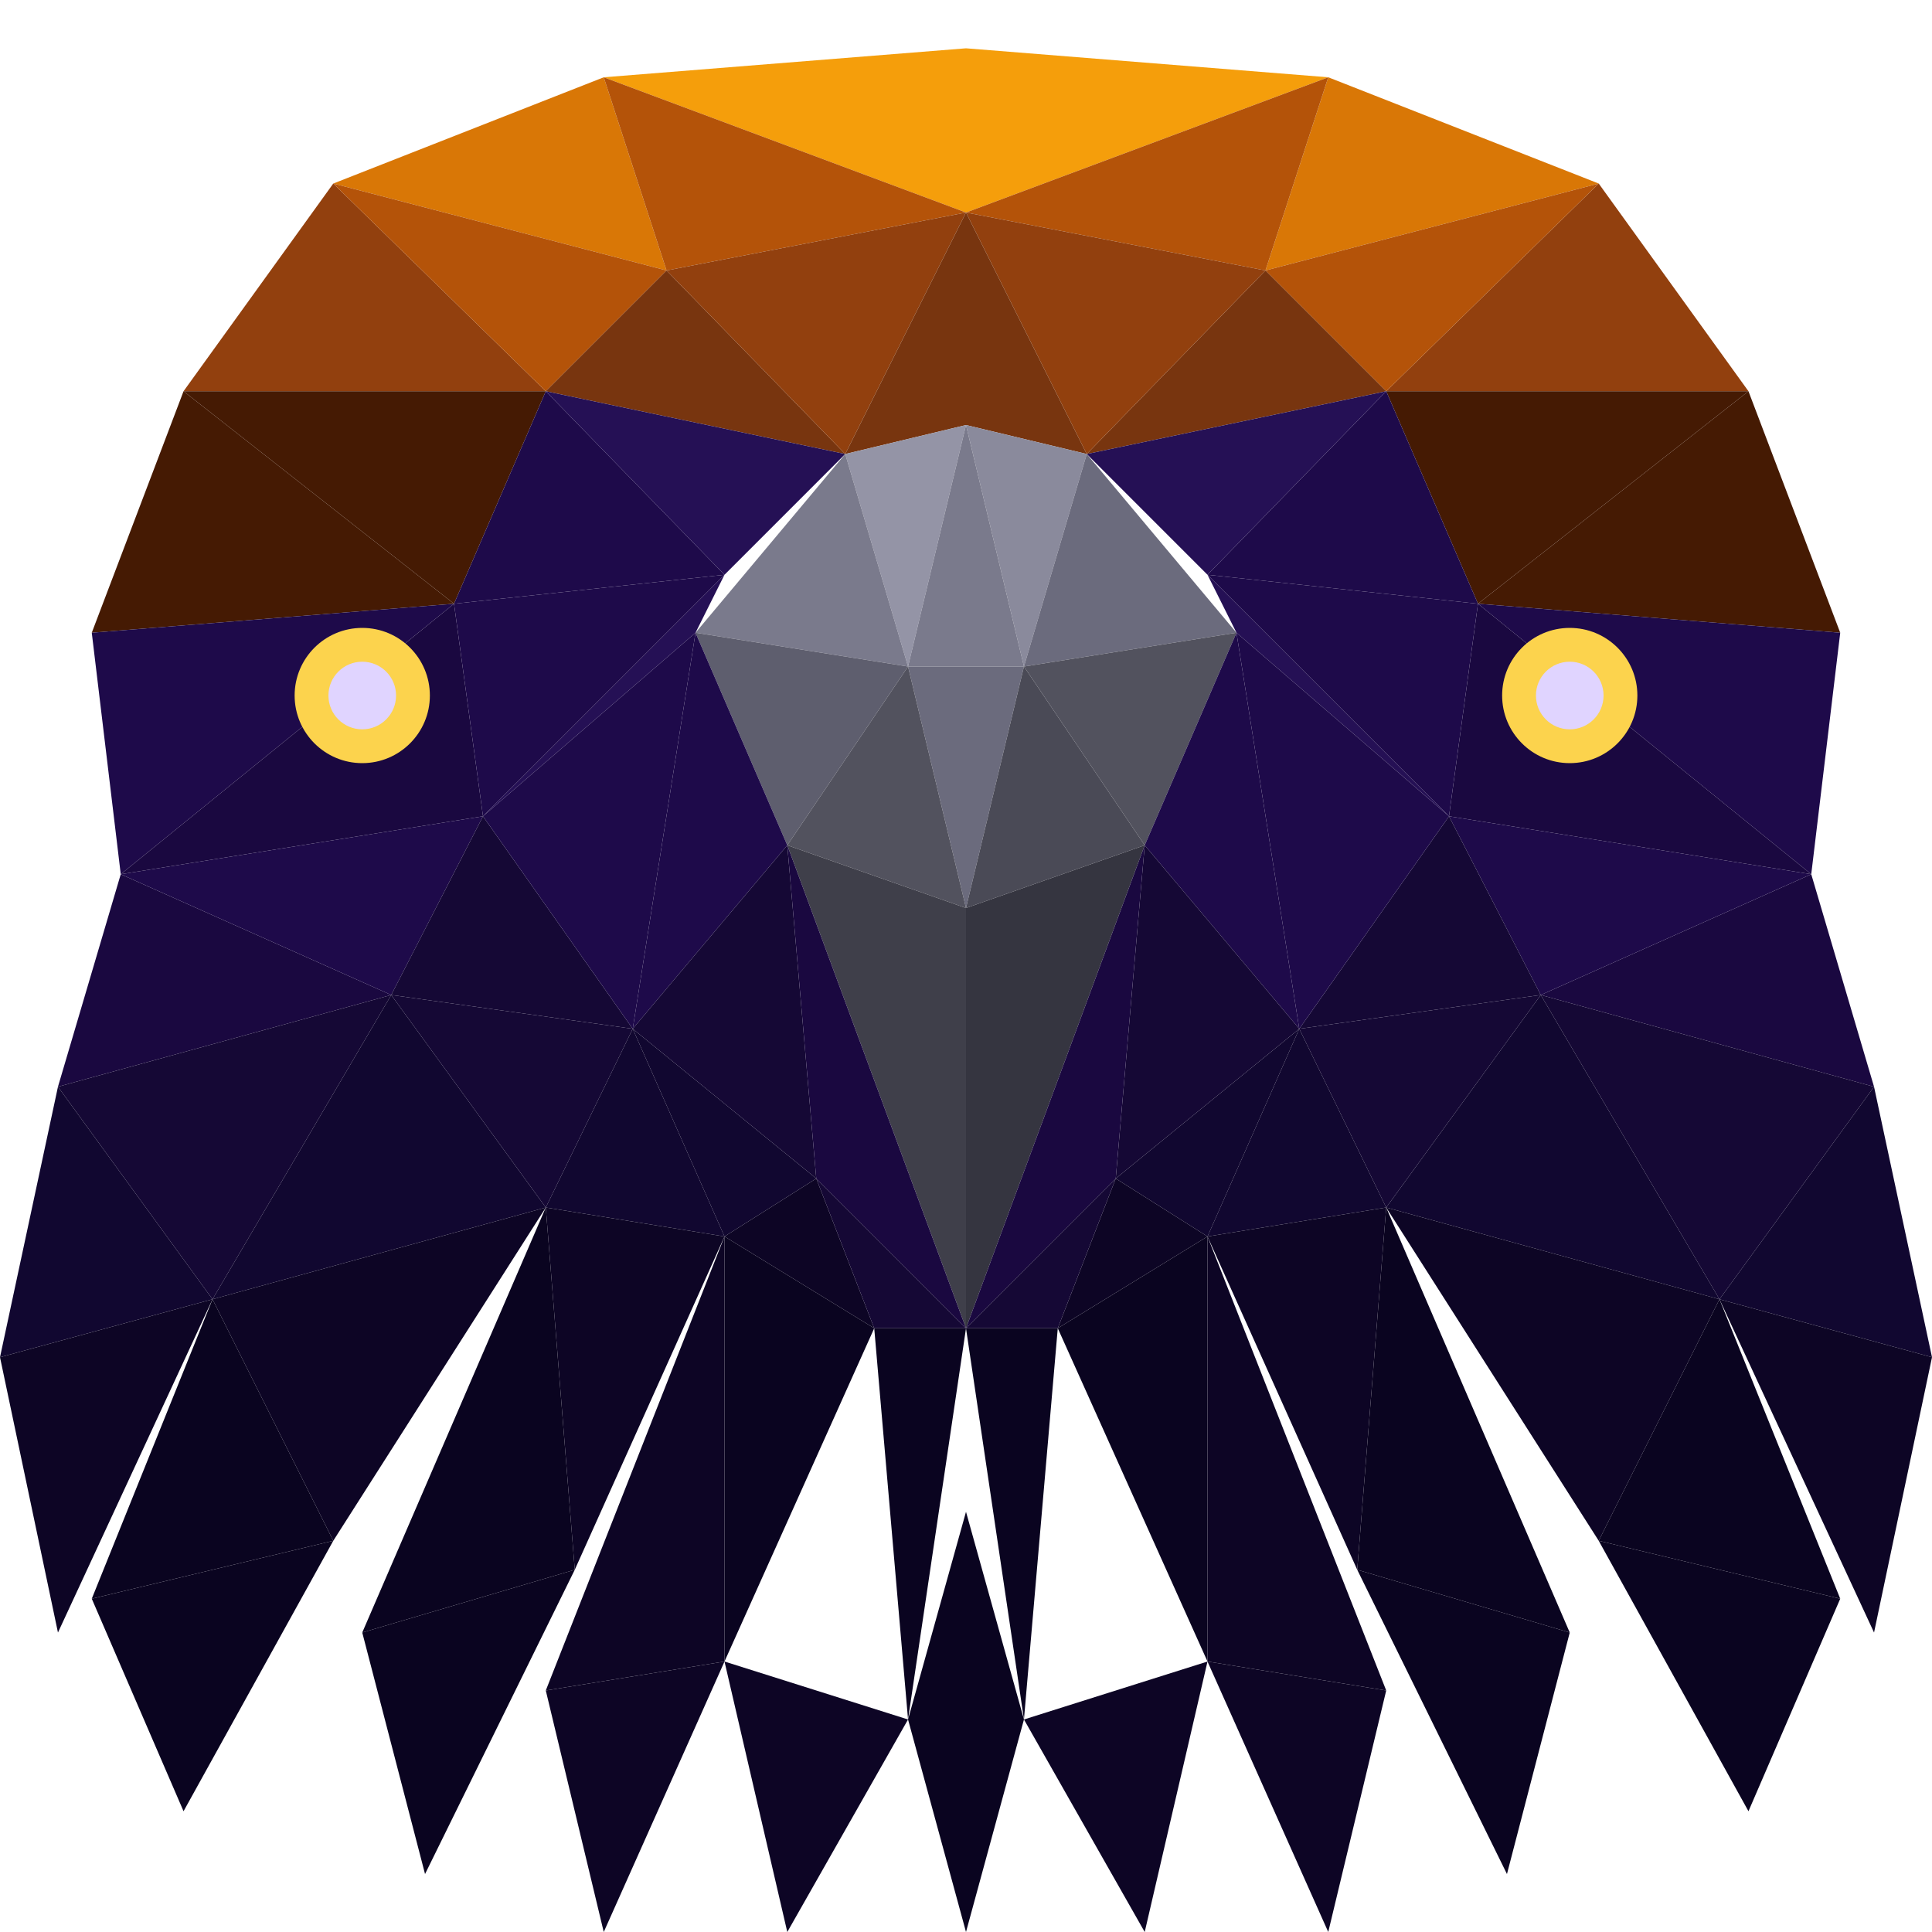
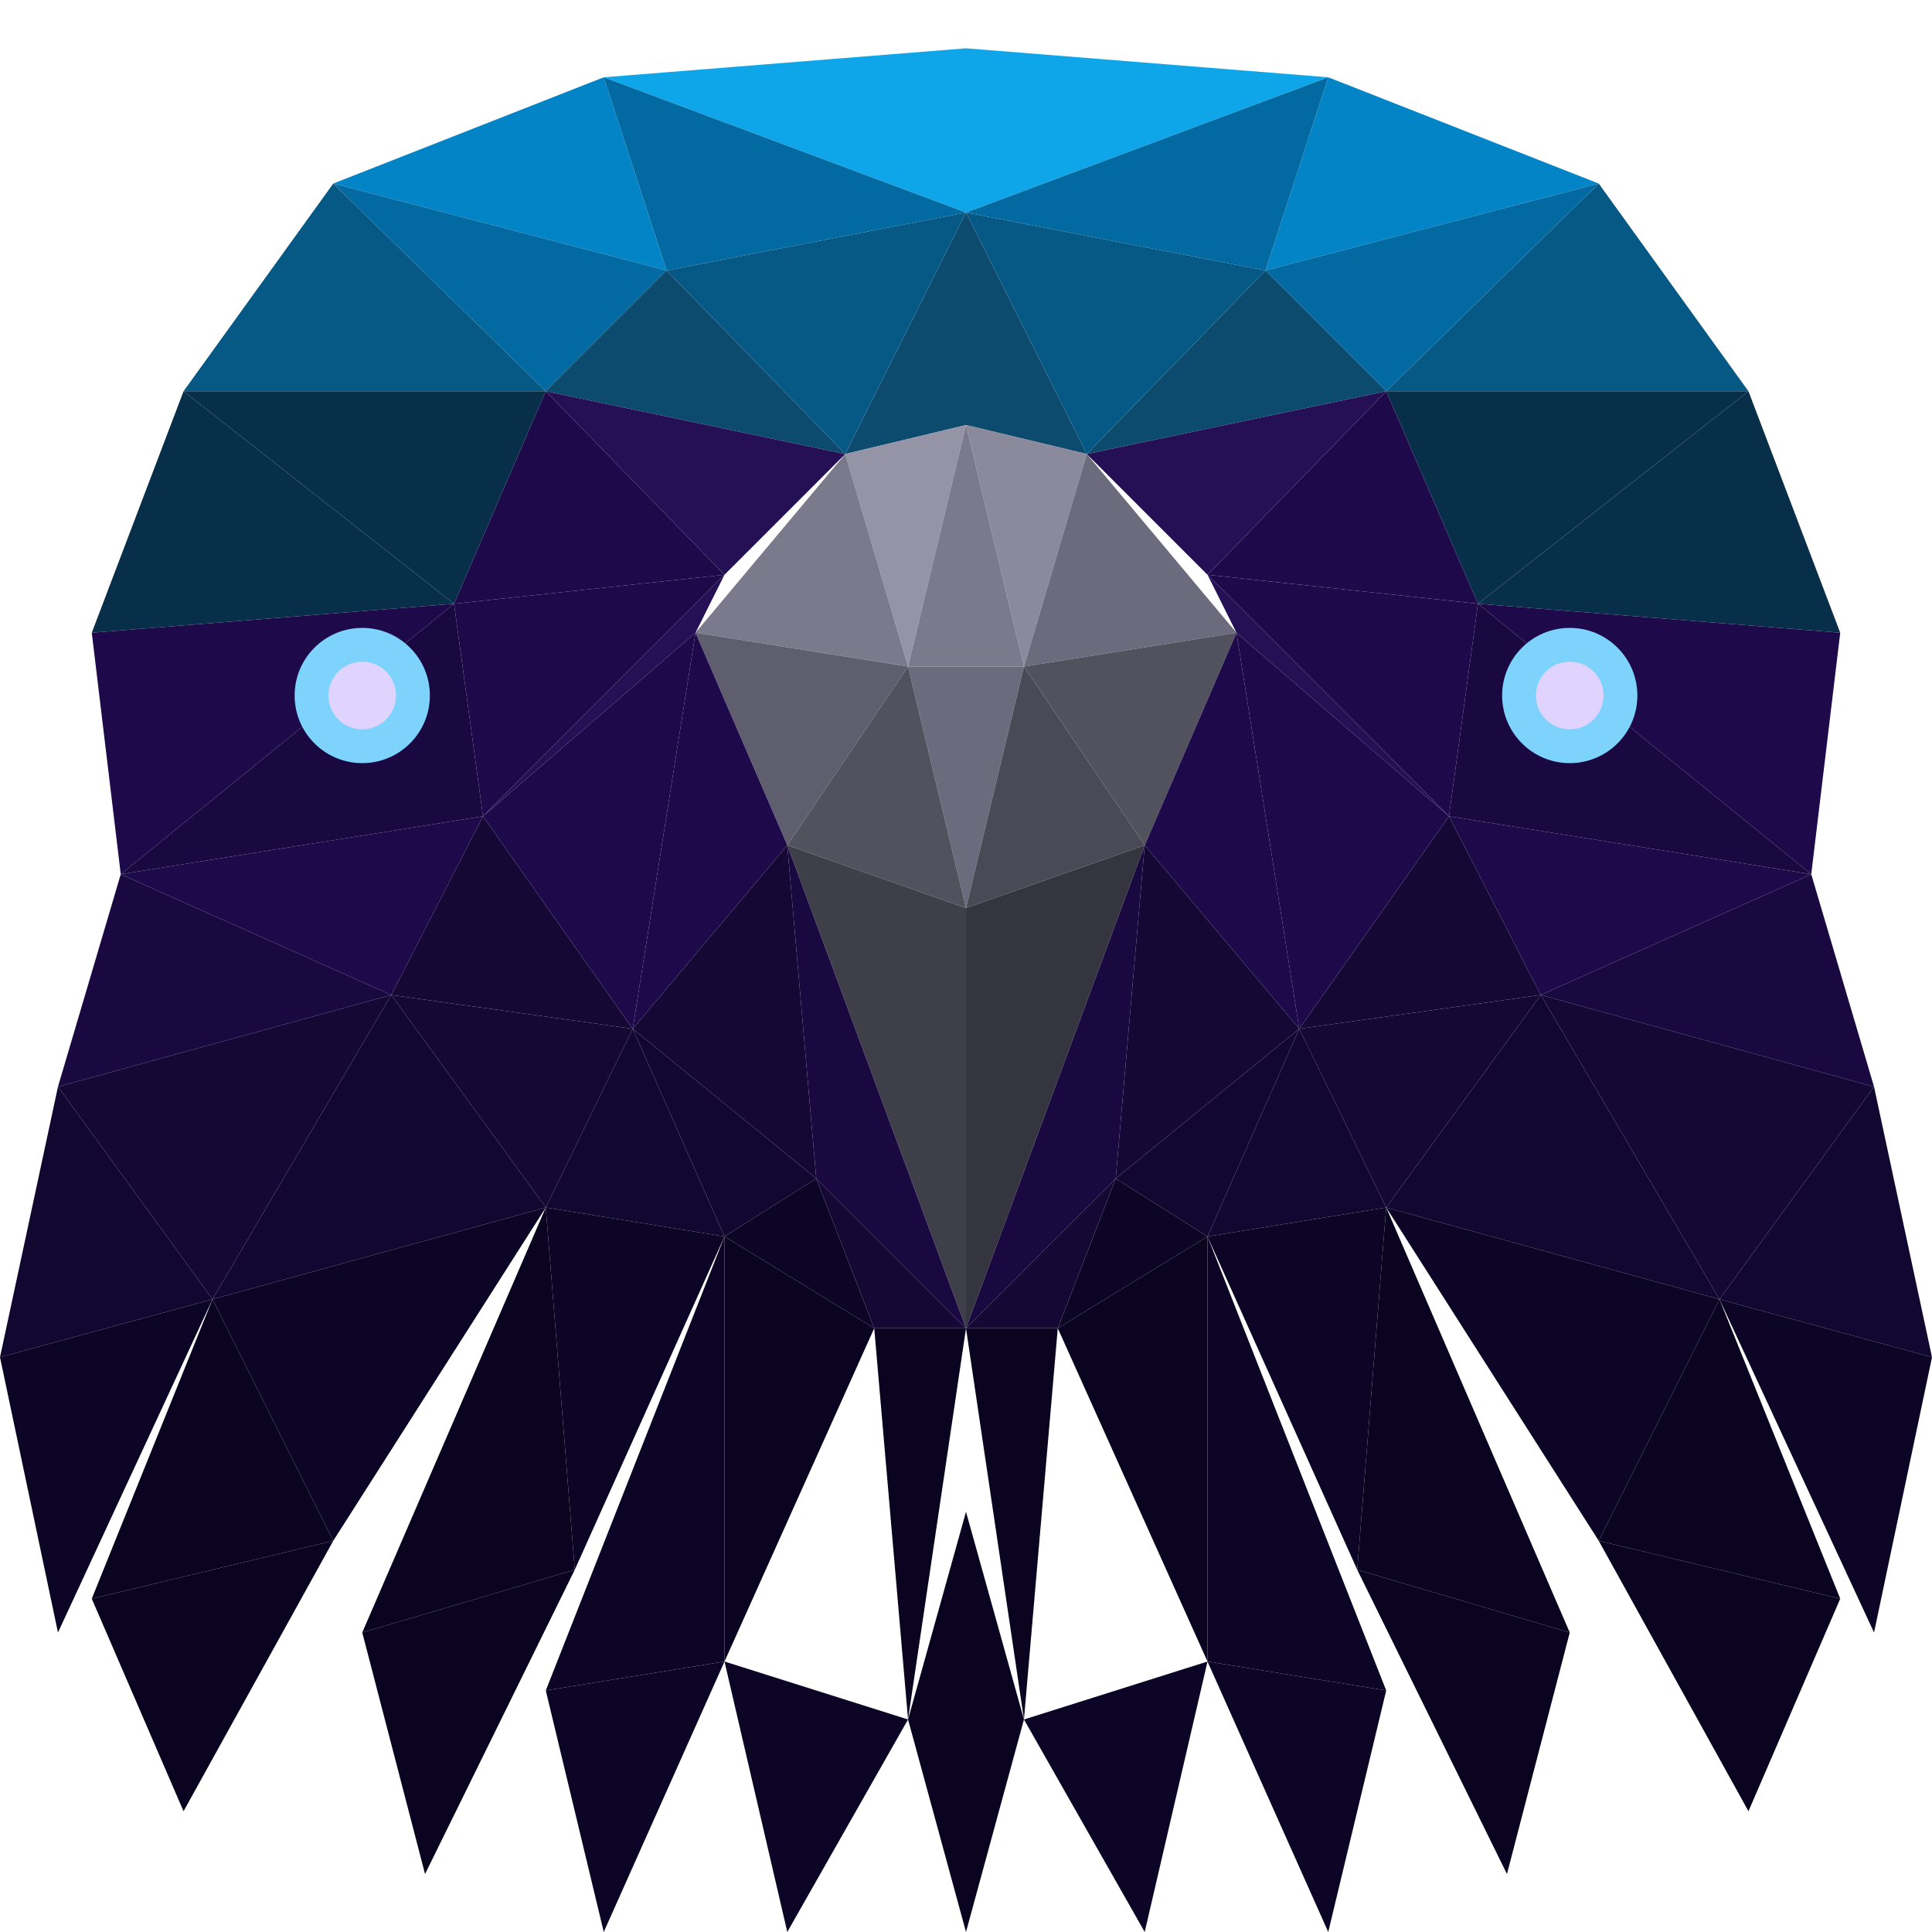
<svg xmlns="http://www.w3.org/2000/svg" width="400" height="400" viewBox="0 0 400 400" fill="none">
-   <polygon points="125,16 200,10 275,16 200,44" fill="#f59e0b" />
-   <polygon points="125,16 69,38 138,56" fill="#d97706" />
-   <polygon points="275,16 331,38 262,56" fill="#d97706" />
-   <polygon points="125,16 138,56 200,44" fill="#b45309" />
-   <polygon points="275,16 262,56 200,44" fill="#b45309" />
-   <polygon points="69,38 38,81 113,81" fill="#92400e" />
-   <polygon points="69,38 113,81 138,56" fill="#b45309" />
-   <polygon points="331,38 362,81 287,81" fill="#92400e" />
-   <polygon points="331,38 287,81 262,56" fill="#b45309" />
-   <polygon points="138,56 113,81 175,94" fill="#78350f" />
-   <polygon points="262,56 287,81 225,94" fill="#78350f" />
-   <polygon points="138,56 175,94 200,44" fill="#92400e" />
-   <polygon points="262,56 225,94 200,44" fill="#92400e" />
-   <polygon points="200,44 175,94 200,88" fill="#78350f" />
-   <polygon points="200,44 225,94 200,88" fill="#78350f" />
-   <polygon points="38,81 19,131 94,125" fill="#451a03" />
-   <polygon points="38,81 94,125 113,81" fill="#451a03" />
-   <polygon points="362,81 381,131 306,125" fill="#451a03" />
-   <polygon points="362,81 306,125 287,81" fill="#451a03" />
+   <polygon points="125,16 200,10 275,16 200,44" fill="#0ea5e9" />
+   <polygon points="125,16 69,38 138,56" fill="#0284c7" />
+   <polygon points="275,16 331,38 262,56" fill="#0284c7" />
+   <polygon points="125,16 138,56 200,44" fill="#0369a1" />
+   <polygon points="275,16 262,56 200,44" fill="#0369a1" />
+   <polygon points="69,38 38,81 113,81" fill="#075985" />
+   <polygon points="69,38 113,81 138,56" fill="#0369a1" />
+   <polygon points="331,38 362,81 287,81" fill="#075985" />
+   <polygon points="331,38 287,81 262,56" fill="#0369a1" />
+   <polygon points="138,56 113,81 175,94" fill="#0c4a6e" />
+   <polygon points="262,56 287,81 225,94" fill="#0c4a6e" />
+   <polygon points="138,56 175,94 200,44" fill="#075985" />
+   <polygon points="262,56 225,94 200,44" fill="#075985" />
+   <polygon points="200,44 175,94 200,88" fill="#0c4a6e" />
+   <polygon points="200,44 225,94 200,88" fill="#0c4a6e" />
+   <polygon points="38,81 19,131 94,125" fill="#082f49" />
+   <polygon points="38,81 94,125 113,81" fill="#082f49" />
+   <polygon points="362,81 381,131 306,125" fill="#082f49" />
+   <polygon points="362,81 306,125 287,81" fill="#082f49" />
  <polygon points="113,81 94,125 150,119" fill="#1e0a4a" />
  <polygon points="113,81 150,119 175,94" fill="#251055" />
  <polygon points="287,81 306,125 250,119" fill="#1e0a4a" />
  <polygon points="287,81 250,119 225,94" fill="#251055" />
  <polygon points="175,94 200,88 188,138" fill="#9494a6" />
  <polygon points="225,94 200,88 212,138" fill="#8a8a9c" />
  <polygon points="188,138 200,88 212,138" fill="#7a7a8c" />
  <polygon points="175,94 188,138 144,131" fill="#7a7a8c" />
  <polygon points="225,94 212,138 256,131" fill="#6b6b7d" />
  <polygon points="144,131 188,138 163,175" fill="#5e5e6e" />
  <polygon points="256,131 212,138 237,175" fill="#52525e" />
  <polygon points="188,138 212,138 200,188" fill="#6b6b7d" />
  <polygon points="163,175 188,138 200,188" fill="#52525e" />
  <polygon points="237,175 212,138 200,188" fill="#4a4a56" />
  <polygon points="163,175 200,188 200,275" fill="#3f3f4a" />
  <polygon points="237,175 200,188 200,275" fill="#353540" />
  <polygon points="94,125 19,131 25,181" fill="#1e0a4a" />
  <polygon points="94,125 25,181 100,169" fill="#1a0840" />
  <polygon points="150,119 94,125 100,169" fill="#1e0a4a" />
  <polygon points="150,119 100,169 144,131" fill="#251055" />
  <polygon points="306,125 381,131 375,181" fill="#1e0a4a" />
  <polygon points="306,125 375,181 300,169" fill="#1a0840" />
  <polygon points="250,119 306,125 300,169" fill="#1e0a4a" />
  <polygon points="250,119 300,169 256,131" fill="#251055" />
  <polygon points="25,181 12,225 81,206" fill="#1a0840" />
  <polygon points="25,181 81,206 100,169" fill="#1e0a4a" />
  <polygon points="375,181 388,225 319,206" fill="#1a0840" />
  <polygon points="375,181 319,206 300,169" fill="#1e0a4a" />
  <polygon points="100,169 81,206 131,213" fill="#150835" />
  <polygon points="100,169 131,213 144,131" fill="#1e0a4a" />
  <polygon points="300,169 319,206 269,213" fill="#150835" />
  <polygon points="300,169 269,213 256,131" fill="#1e0a4a" />
  <polygon points="144,131 131,213 163,175" fill="#1e0a4a" />
  <polygon points="256,131 269,213 237,175" fill="#1e0a4a" />
  <polygon points="163,175 131,213 169,244" fill="#150835" />
  <polygon points="237,175 269,213 231,244" fill="#150835" />
  <polygon points="163,175 200,275 169,244" fill="#1a0840" />
  <polygon points="237,175 200,275 231,244" fill="#1a0840" />
  <polygon points="81,206 12,225 44,269" fill="#150835" />
  <polygon points="81,206 44,269 113,250" fill="#110730" />
  <polygon points="131,213 81,206 113,250" fill="#150835" />
  <polygon points="131,213 113,250 150,256" fill="#110730" />
  <polygon points="319,206 388,225 356,269" fill="#150835" />
  <polygon points="319,206 356,269 287,250" fill="#110730" />
  <polygon points="269,213 319,206 287,250" fill="#150835" />
  <polygon points="269,213 287,250 250,256" fill="#110730" />
  <polygon points="169,244 131,213 150,256" fill="#110730" />
  <polygon points="231,244 269,213 250,256" fill="#110730" />
  <polygon points="169,244 150,256 181,275" fill="#0d0525" />
  <polygon points="231,244 250,256 219,275" fill="#0d0525" />
  <polygon points="169,244 200,275 181,275" fill="#150835" />
  <polygon points="231,244 200,275 219,275" fill="#150835" />
  <polygon points="12,225 44,269 0,281" fill="#110730" />
  <polygon points="388,225 356,269 400,281" fill="#110730" />
  <polygon points="0,281 44,269 12,338" fill="#0d0525" />
  <polygon points="400,281 356,269 388,338" fill="#0d0525" />
  <polygon points="44,269 113,250 69,319" fill="#0d0525" />
  <polygon points="44,269 69,319 19,331" fill="#0a0420" />
  <polygon points="356,269 287,250 331,319" fill="#0d0525" />
  <polygon points="356,269 331,319 381,331" fill="#0a0420" />
  <polygon points="113,250 150,256 119,325" fill="#0d0525" />
  <polygon points="113,250 119,325 75,338" fill="#0a0420" />
  <polygon points="287,250 250,256 281,325" fill="#0d0525" />
  <polygon points="287,250 281,325 325,338" fill="#0a0420" />
  <polygon points="150,256 181,275 150,344" fill="#0a0420" />
  <polygon points="150,256 150,344 113,350" fill="#0d0525" />
  <polygon points="250,256 219,275 250,344" fill="#0a0420" />
  <polygon points="250,256 250,344 287,350" fill="#0d0525" />
  <polygon points="181,275 200,275 188,356" fill="#0a0420" />
  <polygon points="219,275 200,275 212,356" fill="#0a0420" />
  <polygon points="19,331 69,319 38,375" fill="#0a0420" />
  <polygon points="381,331 331,319 362,375" fill="#0a0420" />
  <polygon points="75,338 119,325 88,388" fill="#0a0420" />
  <polygon points="325,338 281,325 312,388" fill="#0a0420" />
  <polygon points="113,350 150,344 125,400" fill="#0d0525" />
  <polygon points="287,350 250,344 275,400" fill="#0d0525" />
  <polygon points="150,344 188,356 163,400" fill="#0d0525" />
  <polygon points="250,344 212,356 237,400" fill="#0d0525" />
  <polygon points="188,356 200,313 200,400" fill="#0a0420" />
  <polygon points="212,356 200,313 200,400" fill="#0a0420" />
-   <circle cx="75" cy="144" r="14" fill="#fcd34d" />
+   <circle cx="75" cy="144" r="14" fill="#7dd3fc" />
  <circle cx="75" cy="144" r="7" fill="#e0d4ff" />
-   <circle cx="325" cy="144" r="14" fill="#fcd34d" />
+   <circle cx="325" cy="144" r="14" fill="#7dd3fc" />
  <circle cx="325" cy="144" r="7" fill="#e0d4ff" />
</svg>
